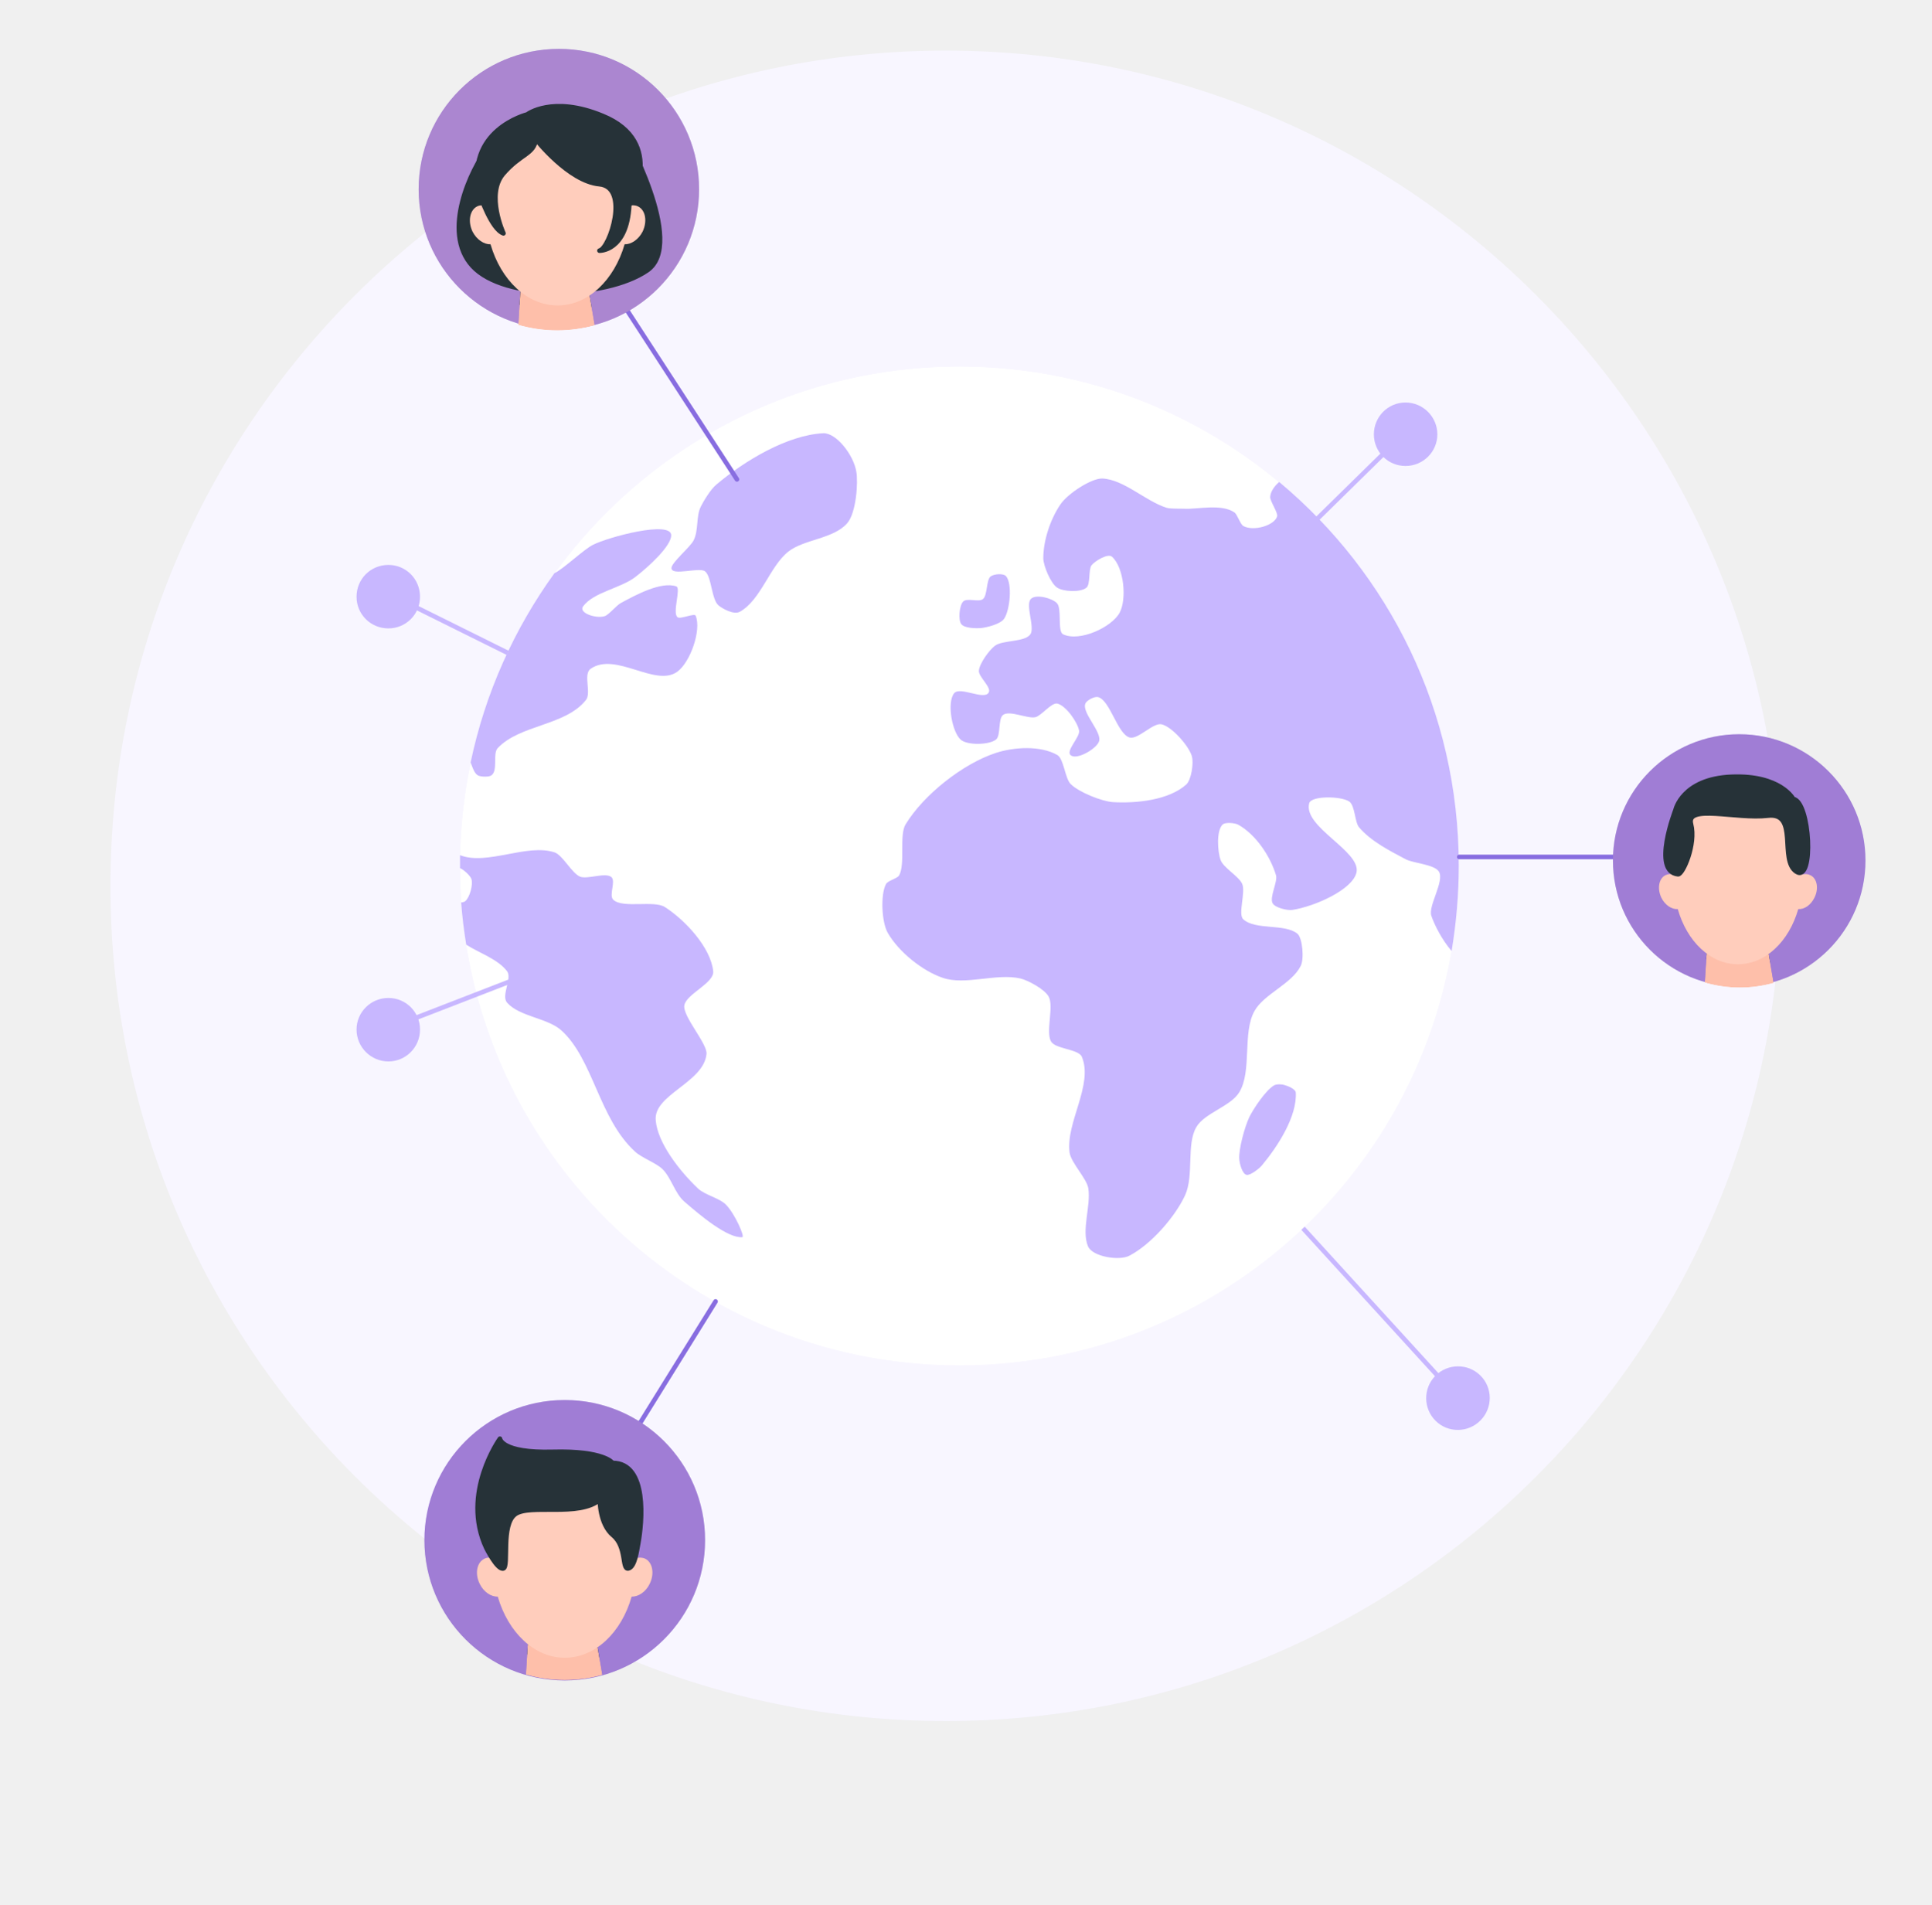
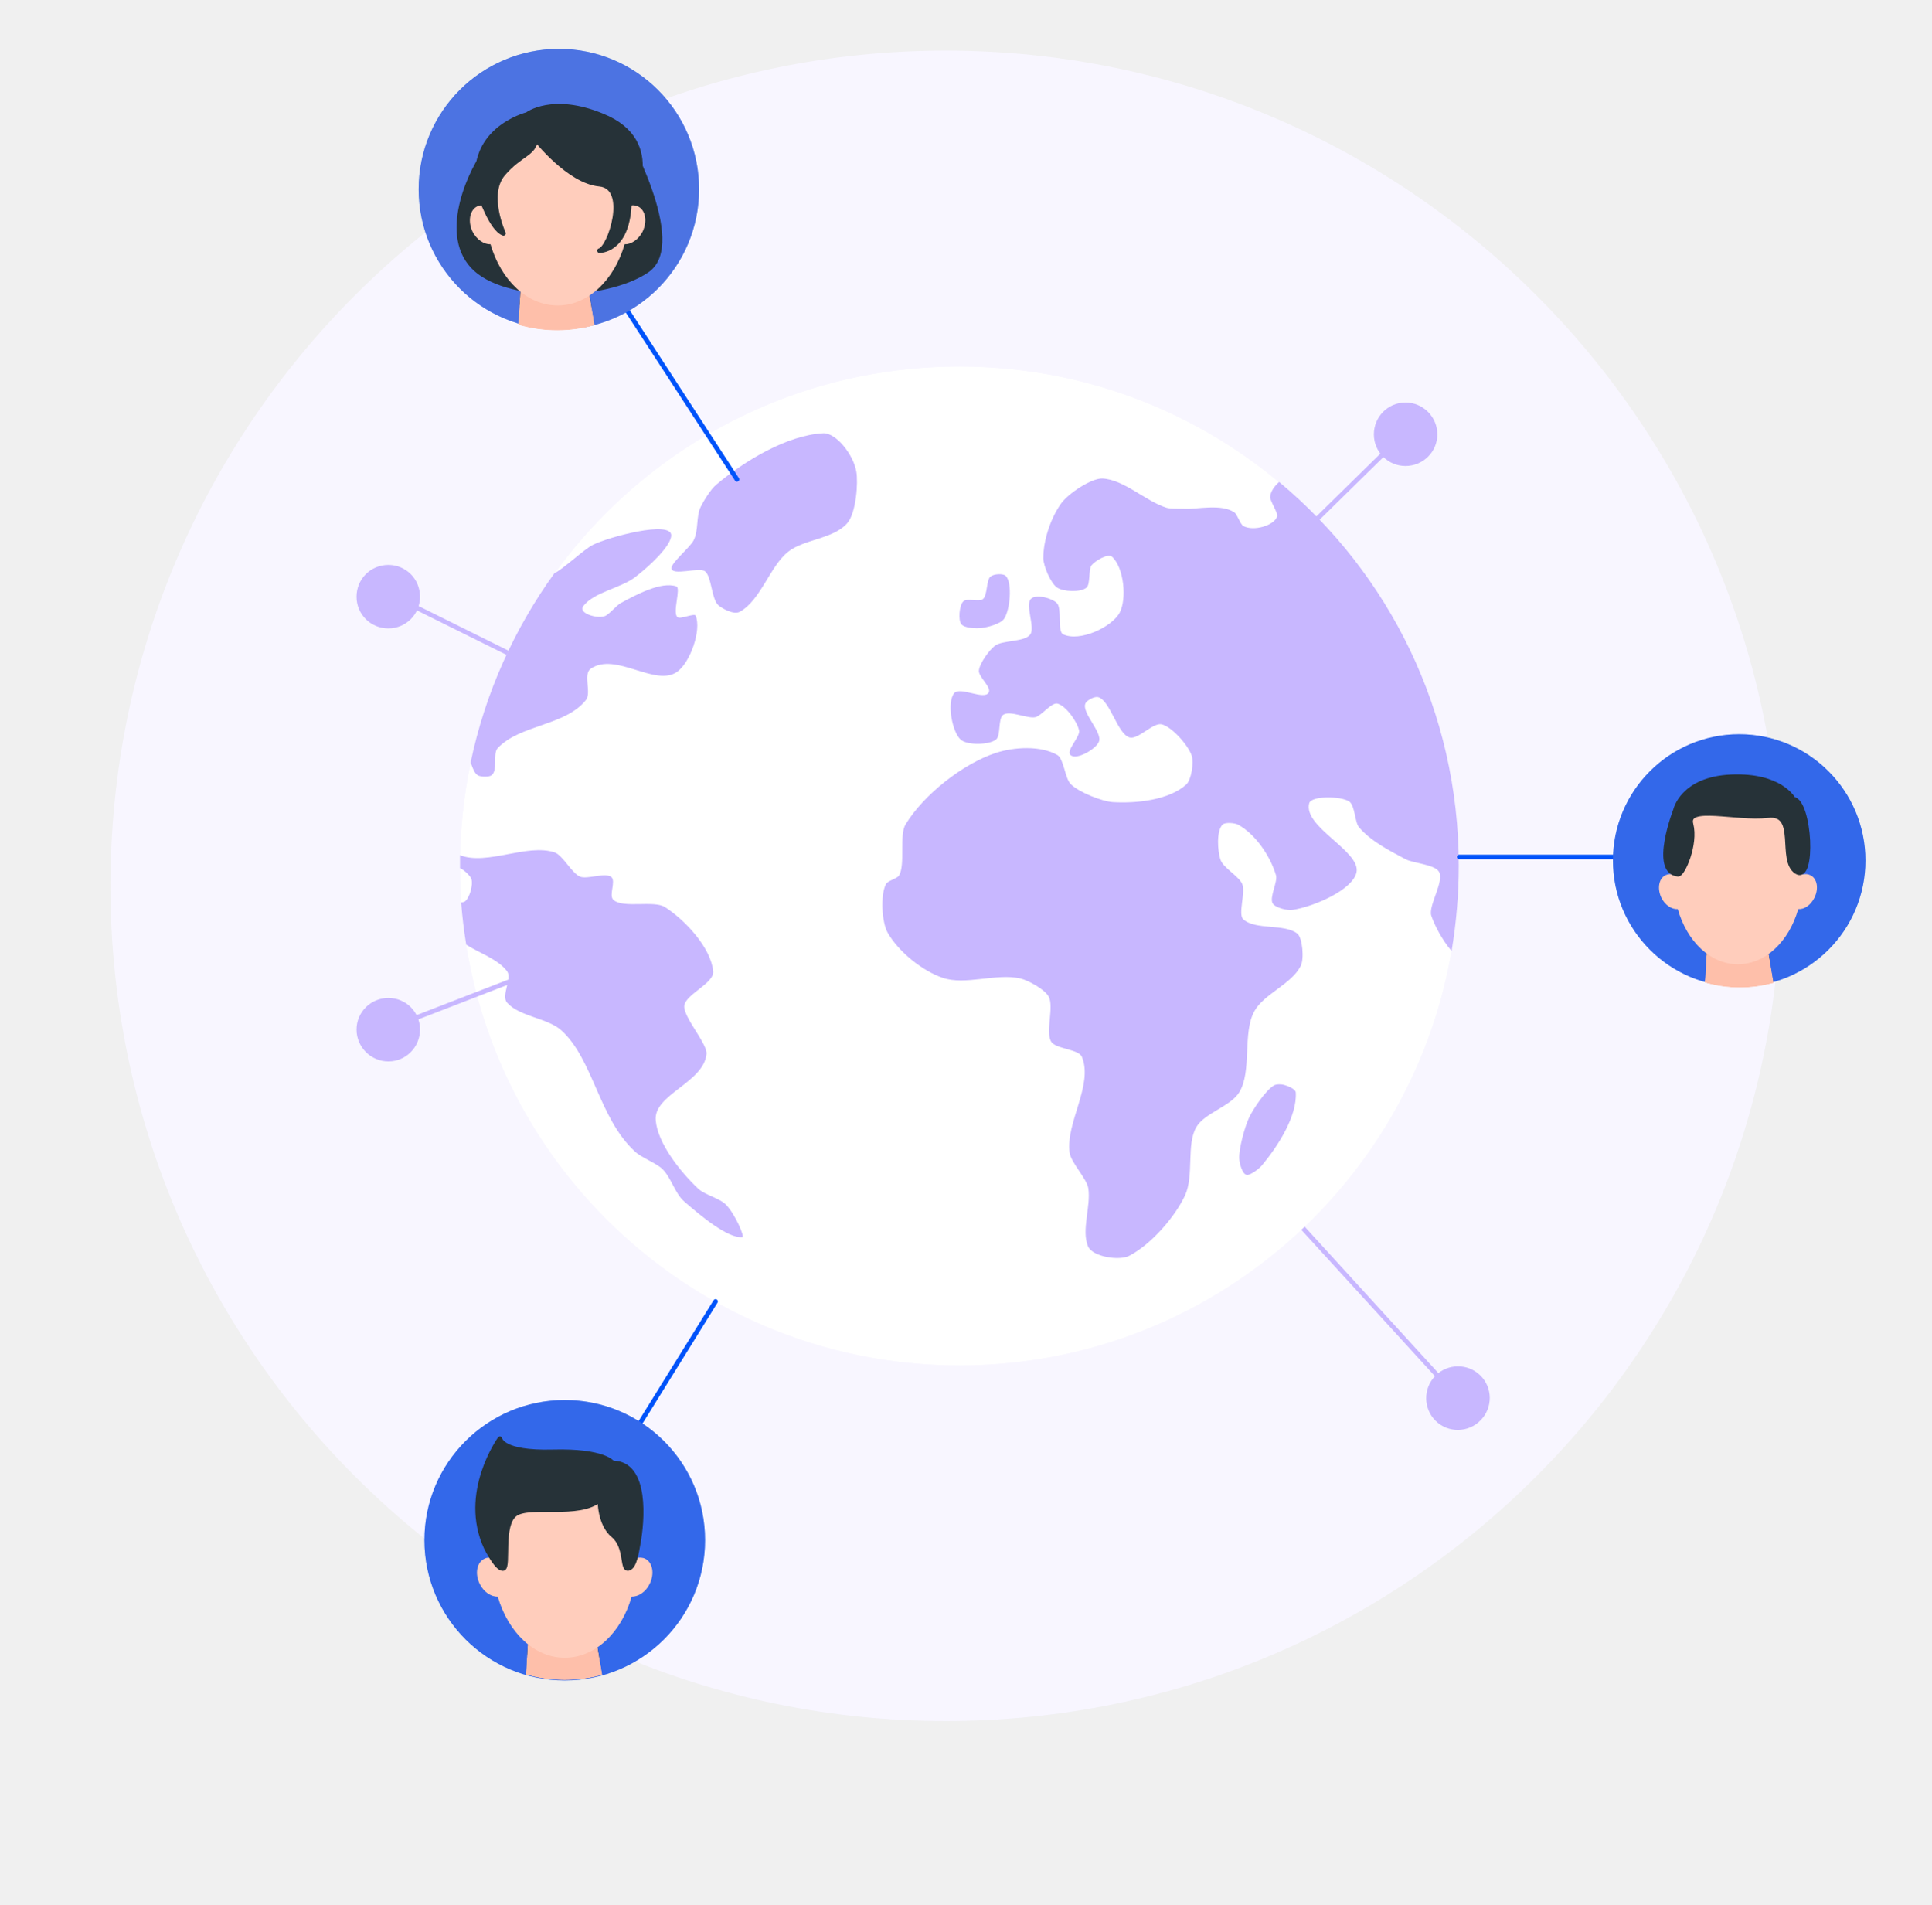
<svg xmlns="http://www.w3.org/2000/svg" width="145" height="143" viewBox="0 0 145 143" fill="none">
  <rect x="8.29" y="3.797" width="125.423" height="125.423" rx="62.712" fill="#F8F6FF" />
  <path d="M111.145 103.268C112.085 104.19 112.088 105.697 111.166 106.638C110.244 107.579 108.737 107.606 107.797 106.684C106.856 105.762 106.841 104.243 107.763 103.302C108.685 102.361 110.204 102.346 111.145 103.268Z" fill="#C8B7FF" />
  <path d="M107.919 32.611C107.919 33.928 106.844 34.985 105.527 34.985C104.21 34.985 103.153 33.928 103.153 32.611C103.153 31.294 104.21 30.22 105.527 30.22C106.844 30.22 107.919 31.294 107.919 32.611Z" fill="#C8B7FF" />
  <path d="M31.536 44.805C31.536 46.123 30.479 47.18 29.162 47.18C27.827 47.18 26.77 46.123 26.77 44.805C26.77 43.471 27.827 42.414 29.162 42.414C30.479 42.414 31.536 43.471 31.536 44.805Z" fill="#C8B7FF" />
  <path d="M31.536 77.301C31.536 78.618 30.479 79.693 29.162 79.693C27.845 79.693 26.77 78.618 26.77 77.301C26.77 75.984 27.845 74.927 29.162 74.927C30.479 74.927 31.536 75.984 31.536 77.301Z" fill="#C8B7FF" />
  <path d="M109.487 104.985L93.184 87.124" stroke="#C8B7FF" stroke-width="0.347" stroke-linecap="round" stroke-linejoin="round" />
  <path d="M30.62 45.296L46.027 52.944" stroke="#C8B7FF" stroke-width="0.347" stroke-linecap="round" stroke-linejoin="round" />
  <mask id="mask0_1716_4163" style="mask-type:luminance" maskUnits="userSpaceOnUse" x="34" y="27" width="76" height="76">
    <path d="M109.537 65.019C109.537 85.731 92.747 102.52 72.035 102.52C51.322 102.52 34.532 85.731 34.532 65.019C34.532 44.305 51.322 27.516 72.035 27.516C92.747 27.516 109.537 44.305 109.537 65.019Z" fill="white" />
  </mask>
  <g mask="url(#mask0_1716_4163)">
    <path d="M109.527 65.019C109.527 85.729 92.751 102.522 72.024 102.522C51.314 102.522 34.538 85.729 34.538 65.019C34.538 44.309 51.314 27.516 72.024 27.516C92.751 27.516 109.527 44.309 109.527 65.019Z" fill="white" />
  </g>
  <path d="M52.928 42.892C52.495 42.562 50.415 43.273 50.415 42.649C50.415 42.233 51.819 41.089 52.078 40.569C52.46 39.824 52.252 38.767 52.616 38.039C52.806 37.658 53.344 36.739 53.794 36.375C55.909 34.59 59.115 32.667 61.801 32.528C62.771 32.476 64.089 34.14 64.296 35.422C64.435 36.202 64.296 38.472 63.621 39.27C62.598 40.465 60.362 40.483 59.184 41.419C57.798 42.51 57.122 45.075 55.527 45.942C55.077 46.167 54.245 45.699 53.95 45.457C53.413 45.006 53.43 43.256 52.928 42.892Z" fill="#C8B7FF" />
  <path d="M96.406 81.454C96.233 81.401 95.851 81.384 95.661 81.488C95.037 81.852 94.135 83.204 93.806 83.862C93.442 84.625 93.009 86.271 93.044 86.982C93.061 87.38 93.286 88.178 93.616 88.212C93.876 88.247 94.534 87.762 94.759 87.484C95.955 86.046 97.394 83.81 97.29 82.025C97.272 81.765 96.683 81.523 96.406 81.454Z" fill="#C8B7FF" />
  <path d="M73.672 47.153C74.123 47.102 75.111 46.859 75.388 46.46C75.838 45.802 76.012 43.826 75.544 43.271C75.353 43.029 74.625 43.081 74.365 43.289C74.053 43.549 74.14 44.693 73.811 44.97C73.499 45.247 72.58 44.849 72.303 45.178C72.026 45.49 71.939 46.529 72.164 46.842C72.372 47.171 73.273 47.188 73.672 47.153Z" fill="#C8B7FF" />
  <path d="M96.044 36.187C95.697 36.481 95.385 36.915 95.368 37.313C95.351 37.625 95.975 38.509 95.888 38.769C95.697 39.445 94.138 39.913 93.358 39.497C93.115 39.358 92.907 38.63 92.682 38.474C91.711 37.798 89.874 38.249 88.938 38.197C88.609 38.18 87.933 38.214 87.604 38.128C86.027 37.642 84.38 35.996 82.769 35.927C81.972 35.892 80.152 37.053 79.597 37.903C78.852 39.012 78.332 40.589 78.332 41.923C78.349 42.512 78.887 43.778 79.355 44.107C79.823 44.436 81.14 44.488 81.573 44.124C81.885 43.864 81.712 42.755 81.954 42.443C82.231 42.096 83.202 41.525 83.497 41.802C84.398 42.634 84.606 44.973 84.069 45.996C83.479 47.088 81.07 48.214 79.823 47.625C79.372 47.417 79.753 45.684 79.355 45.285C78.991 44.904 77.795 44.592 77.414 44.956C76.946 45.389 77.725 47.088 77.362 47.625C76.928 48.231 75.265 48.041 74.693 48.491C74.259 48.821 73.549 49.809 73.497 50.346C73.445 50.814 74.485 51.611 74.225 52.01C73.861 52.581 72.093 51.524 71.642 52.044C71.071 52.737 71.487 54.99 72.145 55.545C72.63 55.961 74.242 55.944 74.779 55.528C75.161 55.233 74.918 53.968 75.317 53.673C75.819 53.309 77.154 53.985 77.743 53.846C78.211 53.725 78.921 52.755 79.372 52.824C79.996 52.945 80.897 54.193 81.018 54.852C81.105 55.337 80.013 56.359 80.377 56.689C80.81 57.105 82.301 56.238 82.509 55.684C82.786 54.99 81.226 53.535 81.486 52.841C81.573 52.581 82.18 52.27 82.439 52.339C83.341 52.547 83.895 55.112 84.814 55.372C85.455 55.545 86.581 54.228 87.223 54.384C88.002 54.574 89.233 55.978 89.476 56.741C89.649 57.278 89.441 58.578 89.06 58.907C87.76 60.068 85.351 60.328 83.566 60.224C82.734 60.172 81.001 59.479 80.394 58.872C79.961 58.456 79.874 56.966 79.389 56.689C78.124 55.961 76.131 56.082 74.762 56.533C72.318 57.33 69.355 59.652 67.986 61.905C67.501 62.72 67.986 64.921 67.501 65.735C67.344 65.978 66.634 66.117 66.513 66.394C66.097 67.191 66.201 69.253 66.651 70.033C67.483 71.489 69.286 72.91 70.776 73.413C72.474 74.002 74.814 73.049 76.616 73.465C77.188 73.603 78.419 74.262 78.731 74.817C79.147 75.544 78.505 77.433 78.904 78.179C79.216 78.768 80.966 78.751 81.226 79.34C82.11 81.454 79.996 84.296 80.308 86.549C80.429 87.312 81.608 88.508 81.712 89.218C81.919 90.57 81.174 92.372 81.694 93.585C82.041 94.365 84.051 94.677 84.796 94.279C86.425 93.429 88.21 91.384 88.973 89.755C89.666 88.248 89.06 85.925 89.822 84.626C90.429 83.568 92.404 83.066 93.046 82.009C94.016 80.431 93.271 77.537 94.189 75.908C94.9 74.626 96.98 73.881 97.656 72.529C97.933 72.009 97.794 70.415 97.413 70.103C96.46 69.323 94.242 69.86 93.34 69.011C92.942 68.647 93.531 66.983 93.271 66.376C93.046 65.805 91.832 65.146 91.642 64.557C91.417 63.933 91.313 62.373 91.798 61.905C92.006 61.715 92.734 61.784 92.976 61.923C94.276 62.65 95.368 64.262 95.801 65.701C95.957 66.186 95.281 67.399 95.559 67.832C95.767 68.162 96.65 68.37 97.032 68.317C98.713 68.058 101.572 66.792 101.85 65.493C102.179 63.898 97.829 62.096 98.297 60.311C98.436 59.739 100.654 59.756 101.295 60.172C101.746 60.467 101.711 61.732 102.04 62.113C102.924 63.153 104.311 63.864 105.558 64.522C106.148 64.817 107.707 64.903 108.037 65.441C108.47 66.151 107.222 68.006 107.465 68.751C107.707 69.461 108.262 70.553 108.99 71.402C109.336 69.323 109.527 67.174 109.527 64.99C109.527 53.413 104.293 43.067 96.044 36.187Z" fill="#C8B7FF" />
  <path d="M52.406 89.232C51.002 87.898 49.373 85.801 49.234 84.12C49.044 82.178 52.839 81.295 53.047 79.128C53.116 78.349 51.227 76.286 51.383 75.472C51.539 74.622 53.636 73.808 53.549 72.924C53.359 71.122 51.435 69.077 49.927 68.106C49.113 67.569 46.756 68.227 46.045 67.552C45.699 67.222 46.253 66.165 45.907 65.853C45.456 65.472 44.104 66.044 43.55 65.819C42.926 65.558 42.25 64.207 41.643 63.999C39.581 63.306 36.566 65.004 34.538 64.207C34.538 64.461 34.538 64.721 34.538 64.987C34.538 65.044 34.538 65.108 34.538 65.177C34.867 65.333 35.283 65.732 35.387 65.975C35.543 66.408 35.266 67.378 34.936 67.656C34.885 67.707 34.763 67.742 34.624 67.76C34.705 68.822 34.833 69.88 35.006 70.931C36.028 71.572 37.397 72.023 38.073 72.924C38.472 73.461 37.605 74.744 38.073 75.281C39.009 76.338 41.106 76.425 42.146 77.361C44.555 79.544 44.953 83.963 47.674 86.459C48.142 86.91 49.286 87.326 49.737 87.776C50.395 88.418 50.672 89.596 51.366 90.203C52.579 91.26 54.624 92.975 55.733 92.889C55.941 92.871 55.178 91.138 54.52 90.463C54.052 89.96 52.908 89.717 52.406 89.232Z" fill="#C8B7FF" />
  <path d="M35.924 58.236C36.132 58.323 36.721 58.358 36.912 58.202C37.397 57.82 36.981 56.607 37.362 56.174C39.043 54.389 42.423 54.51 43.983 52.569C44.433 52.032 43.757 50.628 44.347 50.212C46.218 48.912 49.199 51.616 50.846 50.437C51.816 49.744 52.683 47.318 52.232 46.226C52.145 46.018 51.088 46.503 50.88 46.347C50.447 46.053 51.157 44.146 50.776 44.025C49.65 43.644 47.795 44.632 46.617 45.273C46.288 45.446 45.716 46.157 45.404 46.261C44.745 46.469 43.428 46.018 43.775 45.533C44.554 44.458 46.582 44.181 47.709 43.315C48.679 42.569 50.412 40.992 50.395 40.178C50.36 39.069 45.681 40.316 44.52 40.906C43.827 41.252 42.336 42.691 41.626 43.037C38.61 47.214 36.426 52.032 35.335 57.248C35.491 57.647 35.629 58.115 35.924 58.236Z" fill="#C8B7FF" />
-   <path d="M47.948 107.021L53.725 97.714" stroke="#886DE0" stroke-width="0.347" stroke-linecap="round" stroke-linejoin="round" />
+   <path d="M47.948 107.021L53.725 97.714" stroke="#0053fa" stroke-width="0.347" stroke-linecap="round" stroke-linejoin="round" />
  <path d="M30.938 76.532L39.163 73.348" stroke="#C8B7FF" stroke-width="0.347" stroke-linecap="round" stroke-linejoin="round" />
-   <path d="M46.987 23.154L55.331 35.991" stroke="#886DE0" stroke-width="0.347" stroke-linecap="round" stroke-linejoin="round" />
-   <path d="M121.121 64.339H109.567" stroke="#886DE0" stroke-width="0.347" stroke-linecap="round" stroke-linejoin="round" />
+   <path d="M46.987 23.154L55.331 35.991" stroke="#0053fa" stroke-width="0.347" stroke-linecap="round" stroke-linejoin="round" />
+   <path d="M121.121 64.339H109.567" stroke="#0053fa" stroke-width="0.347" stroke-linecap="round" stroke-linejoin="round" />
  <path d="M98.979 38.876L103.949 33.997" stroke="#C8B7FF" stroke-width="0.347" stroke-linecap="round" stroke-linejoin="round" />
-   <path d="M140.062 64.606C140.062 69.84 135.816 74.086 130.582 74.086C125.348 74.086 121.102 69.84 121.102 64.606C121.102 59.372 125.348 55.126 130.582 55.126C135.816 55.126 140.062 59.372 140.062 64.606Z" fill="#886DE0" />
+   <path d="M140.062 64.606C140.062 69.84 135.816 74.086 130.582 74.086C125.348 74.086 121.102 69.84 121.102 64.606C121.102 59.372 125.348 55.126 130.582 55.126C135.816 55.126 140.062 59.372 140.062 64.606Z" fill="#0053fa" />
  <path opacity="0.2" d="M140.062 64.606C140.062 69.84 135.816 74.086 130.582 74.086C125.348 74.086 121.102 69.84 121.102 64.606C121.102 59.372 125.348 55.126 130.582 55.126C135.816 55.126 140.062 59.372 140.062 64.606Z" fill="#FEBFAA" />
  <mask id="mask1_1716_4163" style="mask-type:luminance" maskUnits="userSpaceOnUse" x="128" y="70" width="6" height="5">
    <path d="M130.628 74.145C131.506 74.145 132.359 74.022 133.167 73.797L132.64 70.7L128.172 70.967L128 73.773C128.836 74.014 129.716 74.145 130.628 74.145Z" fill="white" />
  </mask>
  <g mask="url(#mask1_1716_4163)">
    <path d="M127.29 70.718C128.104 72.069 129.3 72.936 130.634 72.936C131.969 72.936 133.165 72.069 133.979 70.718H127.29Z" fill="#263238" stroke="#263238" stroke-width="0.347" stroke-linecap="round" stroke-linejoin="round" />
    <path d="M130.637 74.15C131.503 74.15 132.352 74.028 133.167 73.803L132.647 70.701L128.176 70.961L128.002 73.768C128.834 74.011 129.718 74.15 130.637 74.15Z" fill="#FEBFAA" />
  </g>
  <path d="M135.918 65.707C135.745 65.62 135.537 65.603 135.329 65.655C135.207 62.258 133.093 59.537 130.493 59.537C127.894 59.537 125.762 62.258 125.658 65.655C125.45 65.603 125.242 65.62 125.052 65.707C124.549 65.949 124.41 66.712 124.74 67.405C125.017 67.96 125.52 68.289 125.97 68.254C126.663 70.681 128.414 72.396 130.493 72.396C132.556 72.396 134.323 70.681 135.017 68.254C135.467 68.289 135.952 67.96 136.23 67.405C136.576 66.712 136.438 65.949 135.918 65.707Z" fill="#FFCDBC" />
  <path d="M125.991 65.638C126.338 65.673 127.36 63.385 126.962 61.877C126.563 60.352 130.359 61.513 132.733 61.236C135.09 60.959 133.547 64.581 134.882 65.447C136.216 66.296 135.904 60.179 134.639 59.988C134.639 59.988 133.686 58.168 129.995 58.324C126.303 58.48 125.801 60.82 125.801 60.82C125.801 60.82 123.998 65.447 125.991 65.638Z" fill="#263238" stroke="#263238" stroke-width="0.347" stroke-linecap="round" stroke-linejoin="round" />
-   <path d="M52.489 14.206C52.489 20.029 47.775 24.743 41.969 24.743C36.146 24.743 31.432 20.029 31.432 14.206C31.432 8.383 36.146 3.669 41.969 3.669C47.775 3.669 52.489 8.383 52.489 14.206Z" fill="#886DE0" />
+   <path d="M52.489 14.206C52.489 20.029 47.775 24.743 41.969 24.743C36.146 24.743 31.432 20.029 31.432 14.206C31.432 8.383 36.146 3.669 41.969 3.669C47.775 3.669 52.489 8.383 52.489 14.206Z" fill="#0053fa" />
  <path opacity="0.3" d="M52.489 14.206C52.489 20.029 47.775 24.743 41.969 24.743C36.146 24.743 31.432 20.029 31.432 14.206C31.432 8.383 36.146 3.669 41.969 3.669C47.775 3.669 52.489 8.383 52.489 14.206Z" fill="#FEBFAA" />
  <mask id="mask2_1716_4163" style="mask-type:luminance" maskUnits="userSpaceOnUse" x="38" y="20" width="7" height="5">
    <path d="M41.828 24.807C42.807 24.807 43.751 24.67 44.651 24.421L44.063 20.98L39.102 21.275L38.911 24.395C39.838 24.662 40.816 24.807 41.828 24.807Z" fill="white" />
  </mask>
  <g mask="url(#mask2_1716_4163)">
    <path d="M38.12 21.494C39.038 23.002 40.355 23.955 41.846 23.955C43.319 23.955 44.654 23.002 45.555 21.494H38.12Z" fill="#263238" stroke="#263238" stroke-width="0.347" stroke-linecap="round" stroke-linejoin="round" />
    <path d="M41.828 24.81C42.799 24.81 43.752 24.672 44.653 24.429L44.064 20.98L39.107 21.275L38.917 24.394C39.835 24.654 40.823 24.81 41.828 24.81Z" fill="#FEBFAA" />
  </g>
  <path d="M46.761 9.771C46.761 9.771 51.561 18.296 48.58 20.306C45.426 22.455 37.87 22.577 35.478 19.977C33.087 17.378 35.496 12.561 36.518 11.278C37.541 9.996 39.135 9.095 39.135 9.095L42.411 8.384L45.755 9.597L46.761 9.771Z" fill="#263238" stroke="#263238" stroke-width="0.347" stroke-linecap="round" stroke-linejoin="round" />
  <path d="M47.903 15.498C47.695 15.394 47.469 15.394 47.244 15.446C47.105 11.668 44.748 8.635 41.872 8.635C38.977 8.635 36.62 11.668 36.482 15.446C36.257 15.394 36.031 15.394 35.823 15.498C35.269 15.775 35.113 16.624 35.477 17.387C35.789 17.994 36.343 18.357 36.828 18.34C37.608 21.026 39.567 22.933 41.872 22.933C44.159 22.933 46.118 21.026 46.897 18.34C47.383 18.357 47.937 17.994 48.249 17.387C48.613 16.624 48.474 15.775 47.903 15.498Z" fill="#FFCDBC" />
  <path d="M40.225 10.447C40.225 10.447 42.703 13.619 45.008 13.827C47.313 14.052 45.788 18.662 45.008 18.818C45.008 18.818 47.07 18.887 47.244 15.404C47.244 15.404 50.121 10.69 45.233 8.697C41.473 7.137 39.584 8.593 39.584 8.593C39.584 8.593 34.8 9.789 36.048 14.659C36.048 14.659 36.897 17.206 37.799 17.518C37.799 17.518 36.464 14.624 37.764 13.064C39.081 11.522 40.104 11.591 40.225 10.447Z" fill="#263238" stroke="#263238" stroke-width="0.347" stroke-linecap="round" stroke-linejoin="round" />
-   <path d="M52.94 115.633C52.94 121.456 48.226 126.17 42.403 126.17C36.58 126.17 31.866 121.456 31.866 115.633C31.866 109.828 36.58 105.114 42.403 105.114C48.226 105.114 52.94 109.828 52.94 115.633Z" fill="#886DE0" />
+   <path d="M52.94 115.633C52.94 121.456 48.226 126.17 42.403 126.17C36.58 126.17 31.866 121.456 31.866 115.633C31.866 109.828 36.58 105.114 42.403 105.114C48.226 105.114 52.94 109.828 52.94 115.633Z" fill="#0053fa" />
  <path opacity="0.2" d="M52.94 115.633C52.94 121.456 48.226 126.17 42.403 126.17C36.58 126.17 31.866 121.456 31.866 115.633C31.866 109.828 36.58 105.114 42.403 105.114C48.226 105.114 52.94 109.828 52.94 115.633Z" fill="#FEBFAA" />
  <mask id="mask3_1716_4163" style="mask-type:luminance" maskUnits="userSpaceOnUse" x="39" y="122" width="7" height="5">
    <path d="M42.404 126.142C43.383 126.142 44.328 126.007 45.227 125.757L44.639 122.315L39.678 122.61L39.487 125.73C40.414 125.996 41.392 126.142 42.404 126.142Z" fill="white" />
  </mask>
  <g mask="url(#mask3_1716_4163)">
    <path d="M38.71 122.825C39.611 124.333 40.928 125.286 42.418 125.286C43.892 125.286 45.226 124.333 46.127 122.825H38.71Z" fill="#263238" stroke="#263238" stroke-width="0.347" stroke-linecap="round" stroke-linejoin="round" />
    <path d="M42.399 126.142C43.386 126.142 44.322 126.003 45.224 125.761L44.634 122.312L39.678 122.607L39.487 125.726C40.406 126.003 41.393 126.142 42.399 126.142Z" fill="#FEBFAA" />
  </g>
  <path d="M48.446 117.032C48.238 116.928 47.996 116.928 47.77 116.98C47.649 113.202 45.292 110.169 42.398 110.169C39.521 110.169 37.164 113.202 37.025 116.98C36.8 116.928 36.557 116.928 36.367 117.032C35.795 117.309 35.639 118.158 36.02 118.921C36.315 119.527 36.869 119.891 37.372 119.874C38.152 122.56 40.11 124.466 42.398 124.466C44.703 124.466 46.661 122.56 47.424 119.874C47.926 119.891 48.481 119.527 48.776 118.921C49.157 118.158 49.001 117.309 48.446 117.032Z" fill="#FFCDBC" />
  <path d="M36.512 116.217C36.512 116.217 37.344 117.898 37.794 117.759C38.228 117.603 37.587 114.484 38.678 113.687C39.753 112.889 43.496 113.929 45.039 112.595C45.039 112.595 45.004 114.432 46.044 115.281C47.066 116.13 46.685 117.846 47.17 117.759C47.673 117.655 47.812 116.408 47.916 115.888C48.21 114.311 48.643 109.839 45.992 109.839C45.992 109.839 45.351 108.903 41.503 109.007C37.639 109.111 37.535 108.02 37.535 108.02C37.535 108.02 34.588 112.11 36.512 116.217Z" fill="#263238" stroke="#263238" stroke-width="0.347" stroke-linecap="round" stroke-linejoin="round" />
</svg>
